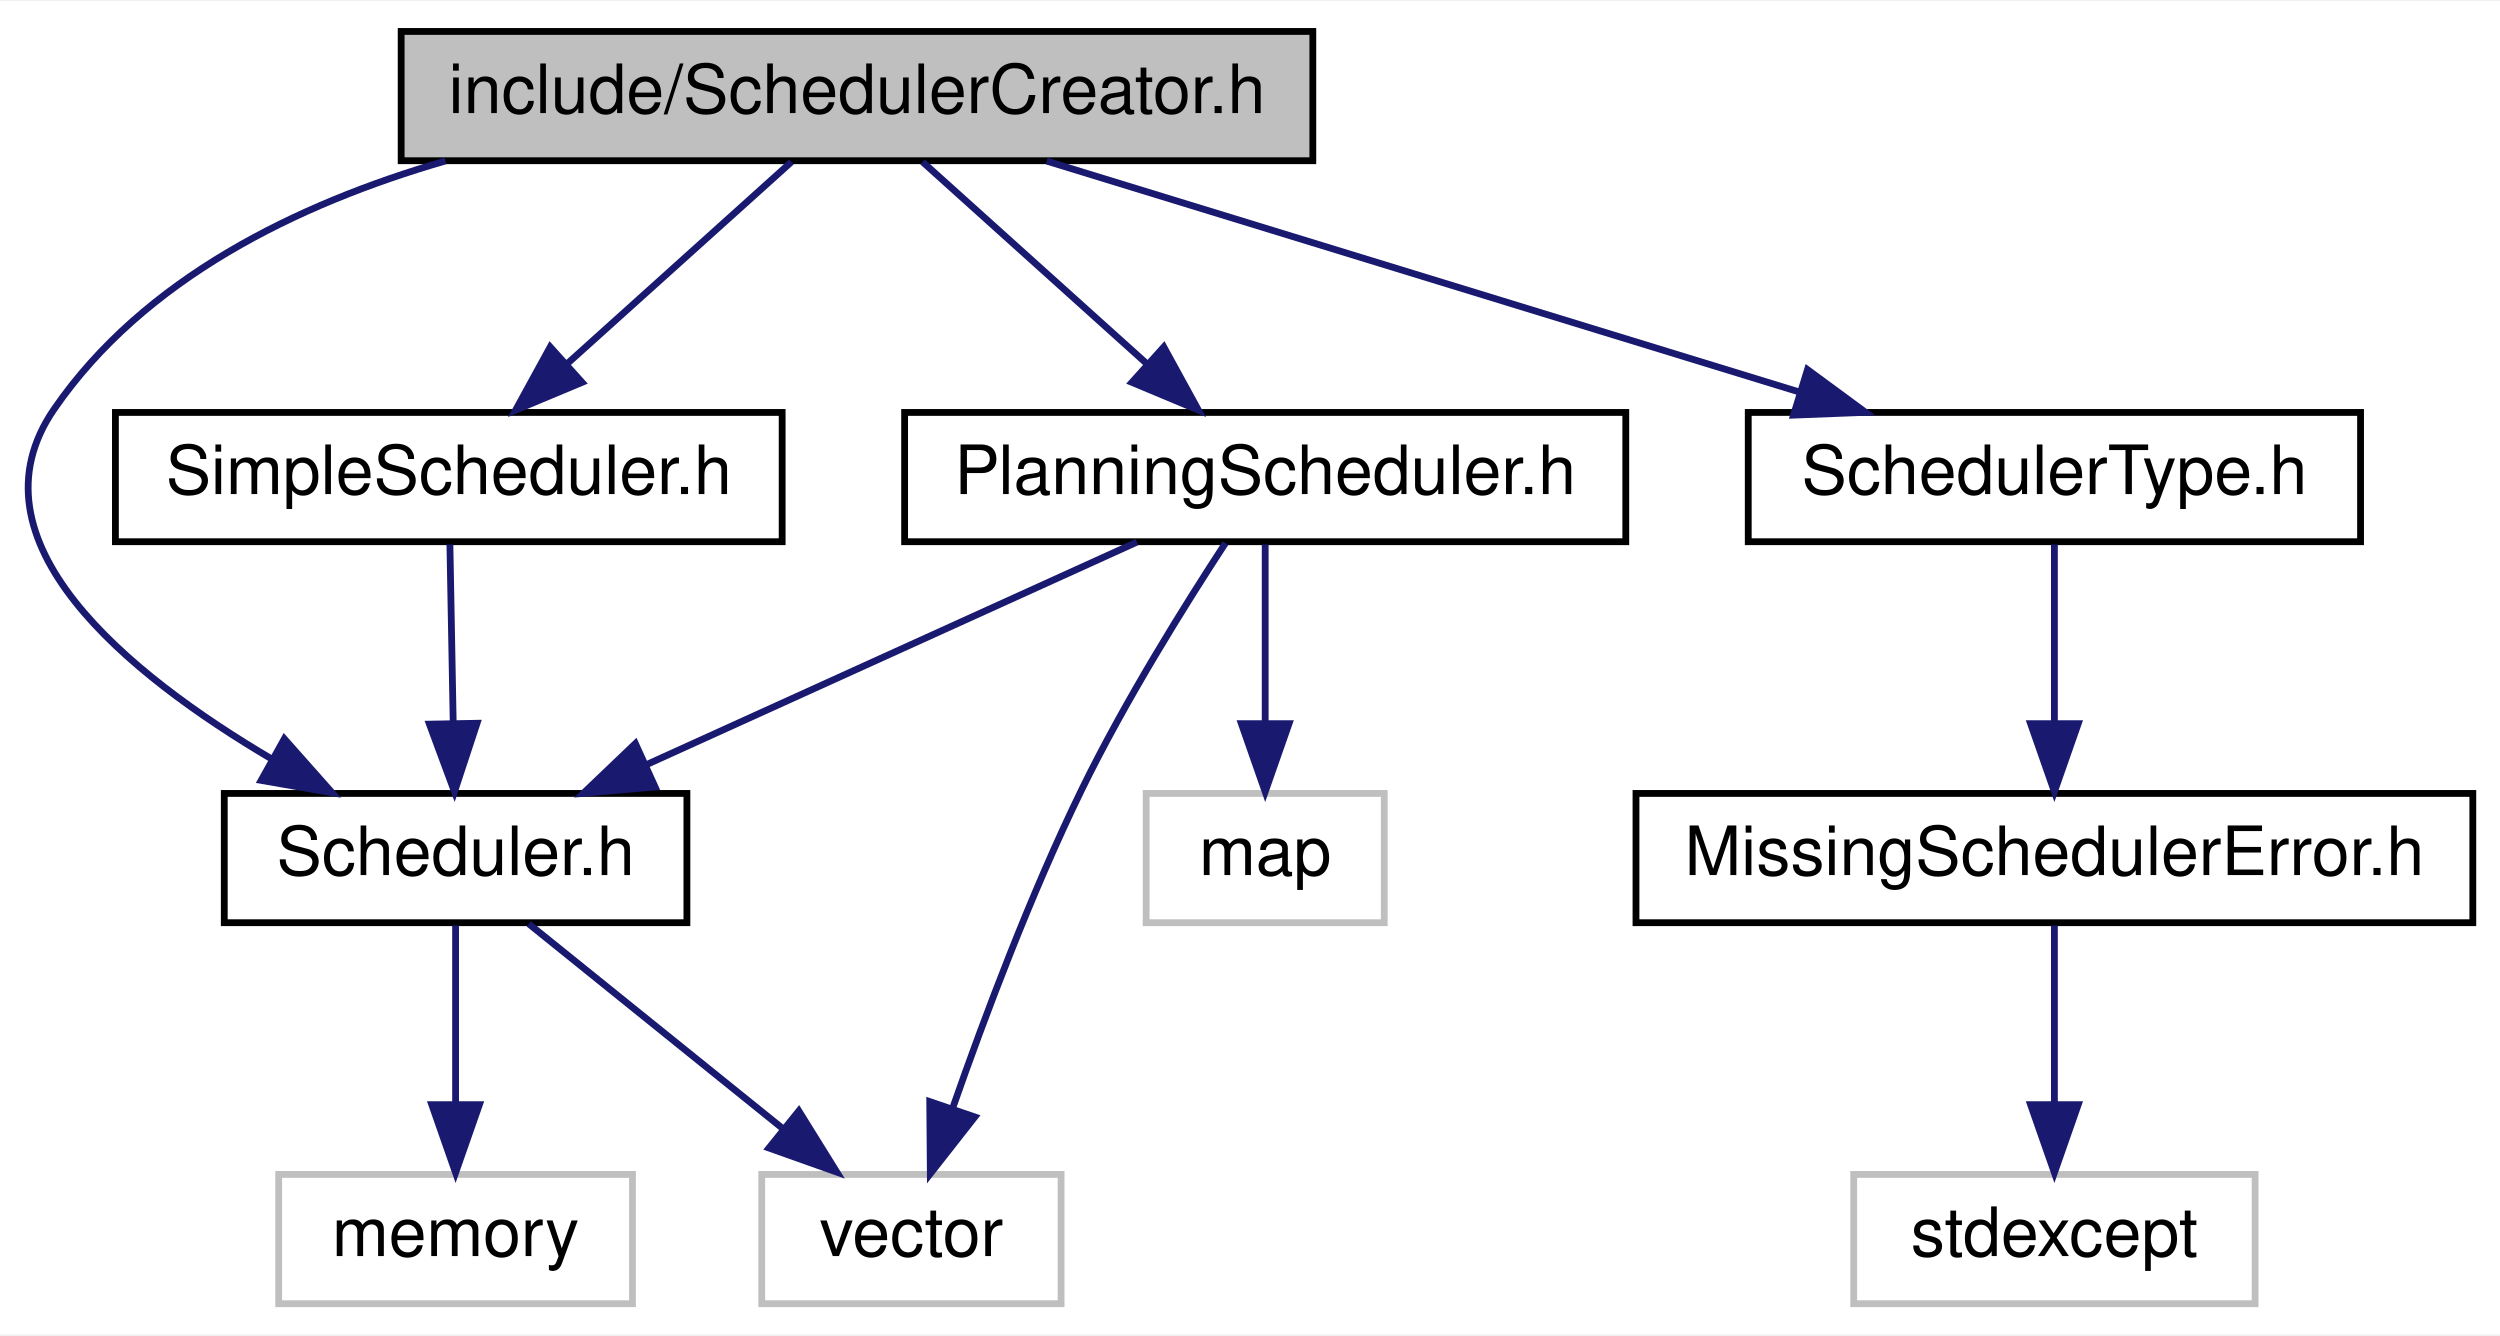
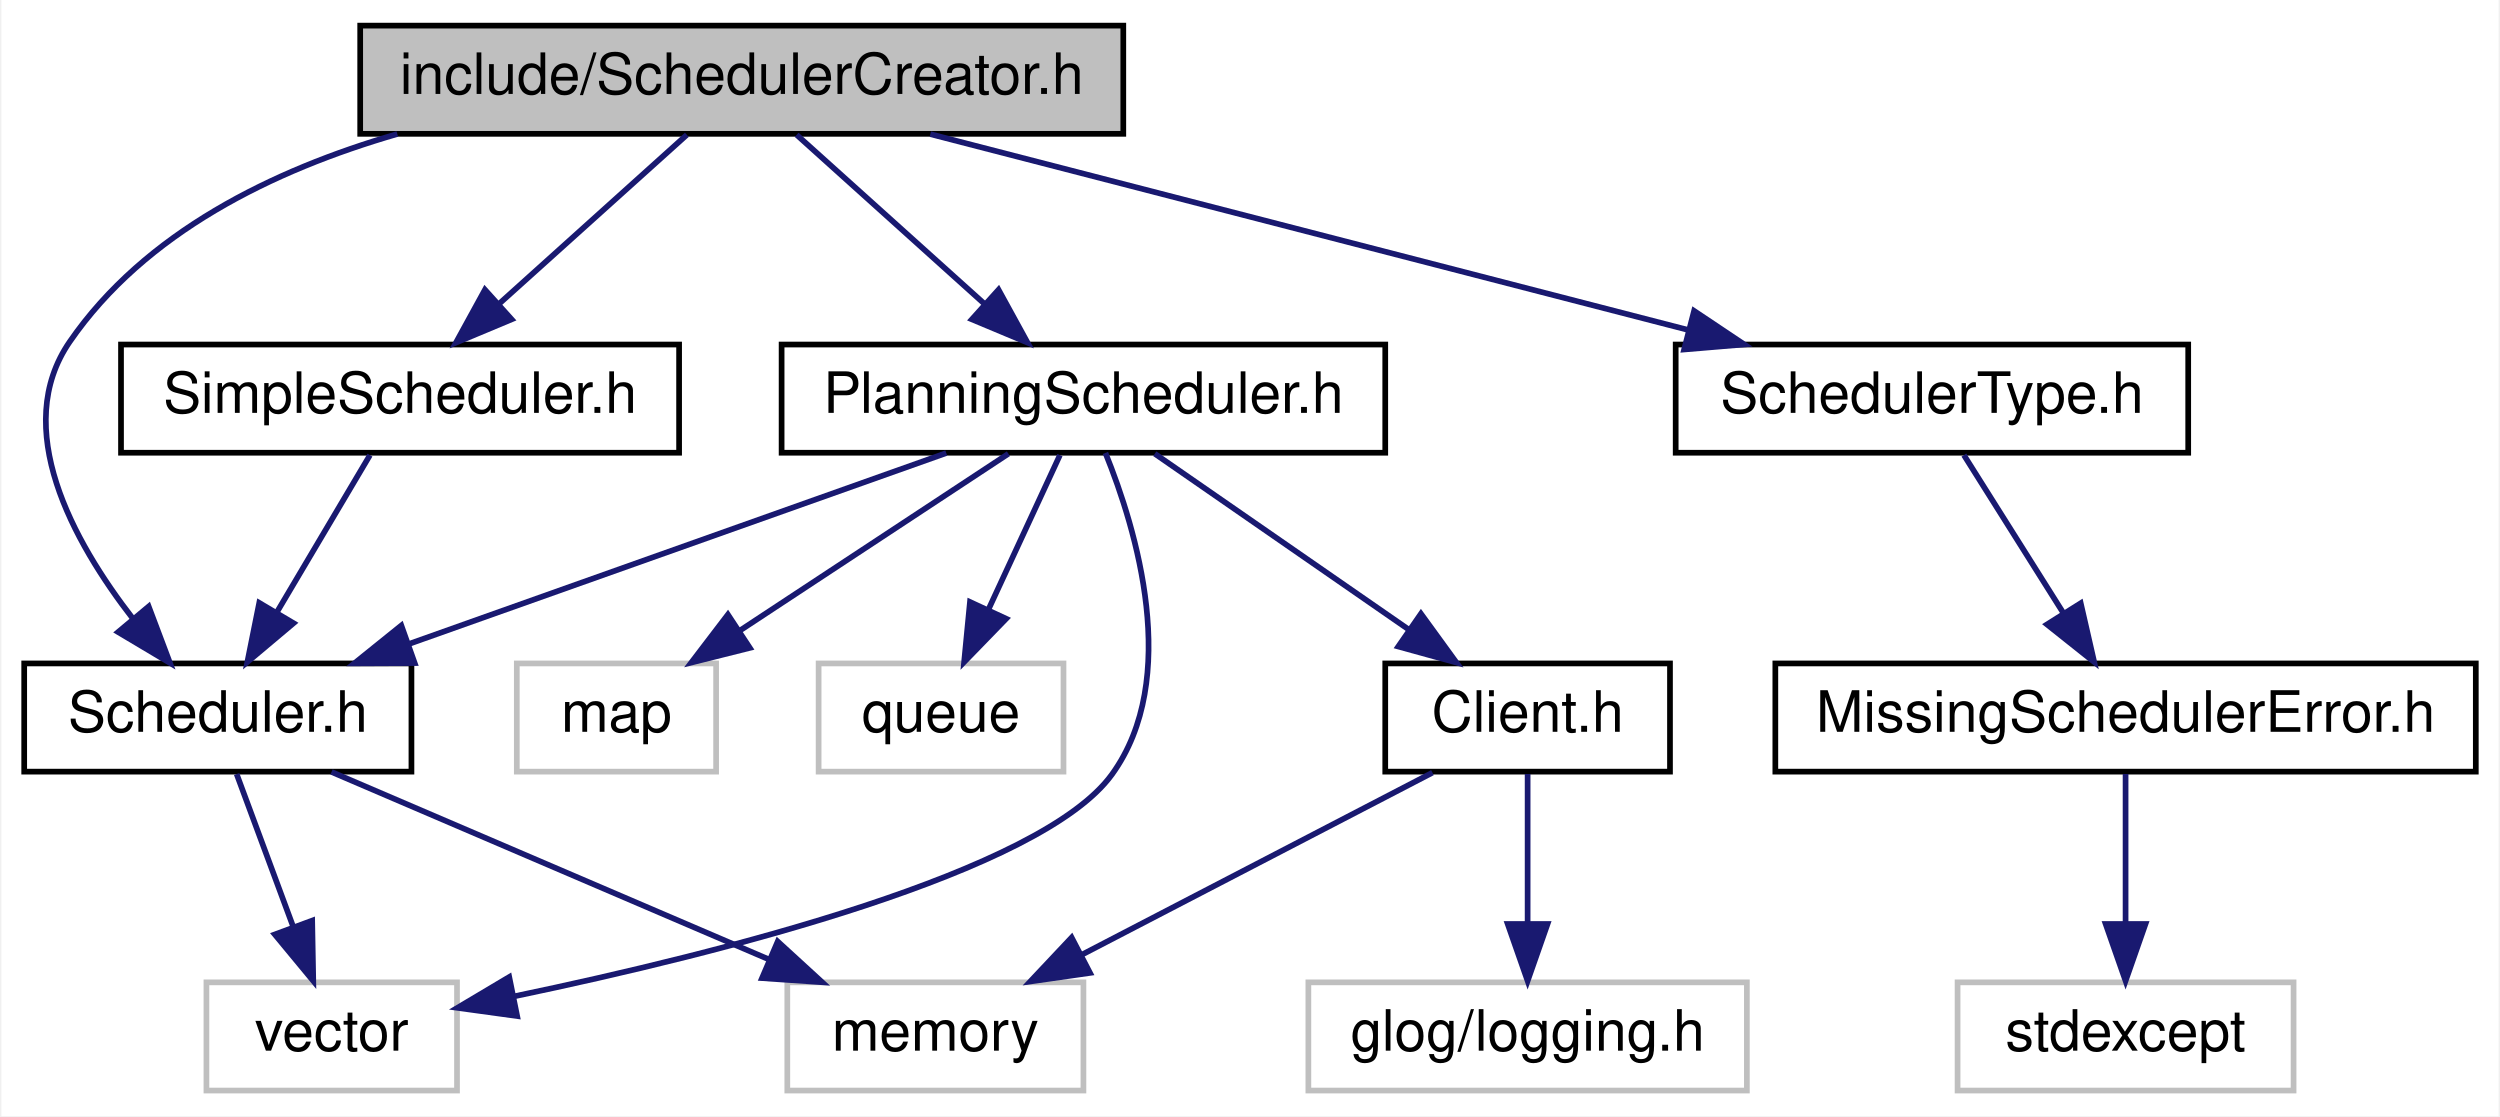
- <svg xmlns="http://www.w3.org/2000/svg" xmlns:xlink="http://www.w3.org/1999/xlink" width="367pt" height="196pt" viewBox="0.00 0.00 367.46 196.00">
+ <svg xmlns="http://www.w3.org/2000/svg" xmlns:xlink="http://www.w3.org/1999/xlink" width="439pt" height="196pt" viewBox="0.00 0.00 438.50 196.00">
  <g id="graph0" class="graph" transform="scale(1 1) rotate(0) translate(4 192)">
-     <polygon fill="white" stroke="none" points="-4,4 -4,-192 363.464,-192 363.464,4 -4,4" />
+     <polygon fill="white" stroke="none" points="-4,4 -4,-192 434.5,-192 434.5,4 -4,4" />
    <g id="node1" class="node">
-       <polygon fill="#bfbfbf" stroke="black" points="54.964,-168.5 54.964,-187.5 188.964,-187.5 188.964,-168.5 54.964,-168.5" />
-       <text text-anchor="middle" x="121.964" y="-175.5" font-family="Helvetica,sans-Serif" font-size="10.00">include/SchedulerCreator.h</text>
+       <polygon fill="#bfbfbf" stroke="black" points="59,-168.5 59,-187.5 193,-187.5 193,-168.5 59,-168.5" />
+       <text text-anchor="middle" x="126" y="-175.5" font-family="Helvetica,sans-Serif" font-size="10.00">include/SchedulerCreator.h</text>
    </g>
    <g id="node2" class="node">
      <g id="a_node2">
        <a xlink:href="_planning_scheduler_8h.html" target="_top" xlink:title="PlanningScheduler.h">
-           <polygon fill="white" stroke="black" points="128.964,-112.5 128.964,-131.5 234.964,-131.5 234.964,-112.5 128.964,-112.5" />
-           <text text-anchor="middle" x="181.964" y="-119.5" font-family="Helvetica,sans-Serif" font-size="10.00">PlanningScheduler.h</text>
+           <polygon fill="white" stroke="black" points="133,-112.5 133,-131.5 239,-131.5 239,-112.5 133,-112.5" />
+           <text text-anchor="middle" x="186" y="-119.5" font-family="Helvetica,sans-Serif" font-size="10.00">PlanningScheduler.h</text>
        </a>
      </g>
    </g>
    <g id="edge1" class="edge">
-       <path fill="none" stroke="midnightblue" d="M131.604,-168.324C140.474,-160.341 153.839,-148.313 164.572,-138.653" />
-       <polygon fill="midnightblue" stroke="midnightblue" points="167.057,-141.125 172.149,-131.834 162.374,-135.922 167.057,-141.125" />
+       <path fill="none" stroke="midnightblue" d="M135.64,-168.324C144.51,-160.341 157.875,-148.313 168.608,-138.653" />
+       <polygon fill="midnightblue" stroke="midnightblue" points="171.093,-141.125 176.185,-131.834 166.41,-135.922 171.093,-141.125" />
    </g>
-     <g id="node3" class="node">
-       <g id="a_node3">
+     <g id="node6" class="node">
+       <g id="a_node6">
        <a xlink:href="_scheduler_8h.html" target="_top" xlink:title="Scheduler.h">
-           <polygon fill="white" stroke="black" points="28.964,-56.5 28.964,-75.5 96.964,-75.5 96.964,-56.5 28.964,-56.5" />
-           <text text-anchor="middle" x="62.964" y="-63.5" font-family="Helvetica,sans-Serif" font-size="10.00">Scheduler.h</text>
-         </a>
-       </g>
-     </g>
-     <g id="edge7" class="edge">
-       <path fill="none" stroke="midnightblue" d="M61.483,-168.469C39.646,-162.144 17.149,-151.139 3.964,-132 -9.351,-112.672 14.705,-93.076 35.987,-80.529" />
-       <polygon fill="midnightblue" stroke="midnightblue" points="37.791,-83.53 44.822,-75.604 34.383,-77.416 37.791,-83.53" />
-     </g>
-     <g id="node7" class="node">
-       <g id="a_node7">
-         <a xlink:href="_scheduler_type_8h.html" target="_top" xlink:title="SchedulerType.h">
-           <polygon fill="white" stroke="black" points="252.964,-112.5 252.964,-131.5 342.964,-131.5 342.964,-112.5 252.964,-112.5" />
-           <text text-anchor="middle" x="297.964" y="-119.5" font-family="Helvetica,sans-Serif" font-size="10.00">SchedulerType.h</text>
-         </a>
-       </g>
-     </g>
-     <g id="edge8" class="edge">
-       <path fill="none" stroke="midnightblue" d="M149.852,-168.444C179.718,-159.28 227.279,-144.688 260.42,-134.519" />
-       <polygon fill="midnightblue" stroke="midnightblue" points="261.673,-137.796 270.207,-131.516 259.62,-131.104 261.673,-137.796" />
-     </g>
-     <g id="node10" class="node">
-       <g id="a_node10">
-         <a xlink:href="_simple_scheduler_8h.html" target="_top" xlink:title="SimpleScheduler.h">
-           <polygon fill="white" stroke="black" points="12.964,-112.5 12.964,-131.5 110.964,-131.5 110.964,-112.5 12.964,-112.5" />
-           <text text-anchor="middle" x="61.964" y="-119.5" font-family="Helvetica,sans-Serif" font-size="10.00">SimpleScheduler.h</text>
+           <polygon fill="white" stroke="black" points="0,-56.5 0,-75.5 68,-75.5 68,-56.5 0,-56.5" />
+           <text text-anchor="middle" x="34" y="-63.5" font-family="Helvetica,sans-Serif" font-size="10.00">Scheduler.h</text>
        </a>
      </g>
    </g>
    <g id="edge11" class="edge">
-       <path fill="none" stroke="midnightblue" d="M112.324,-168.324C103.454,-160.341 90.089,-148.313 79.356,-138.653" />
-       <polygon fill="midnightblue" stroke="midnightblue" points="81.554,-135.922 71.779,-131.834 76.871,-141.125 81.554,-135.922" />
+       <path fill="none" stroke="midnightblue" d="M65.519,-168.469C43.682,-162.144 21.185,-151.139 8,-132 -2.392,-116.915 8.464,-97.062 19.152,-83.284" />
+       <polygon fill="midnightblue" stroke="midnightblue" points="21.859,-85.503 25.593,-75.587 16.491,-81.01 21.859,-85.503" />
    </g>
-     <g id="edge2" class="edge">
-       <path fill="none" stroke="midnightblue" d="M163.108,-112.444C143.698,-103.636 113.234,-89.812 90.999,-79.722" />
-       <polygon fill="midnightblue" stroke="midnightblue" points="92.284,-76.462 81.732,-75.516 89.392,-82.836 92.284,-76.462" />
-     </g>
-     <g id="node5" class="node">
-       <polygon fill="white" stroke="#bfbfbf" points="107.964,-0.5 107.964,-19.5 151.964,-19.5 151.964,-0.5 107.964,-0.5" />
-       <text text-anchor="middle" x="129.964" y="-7.5" font-family="Helvetica,sans-Serif" font-size="10.00">vector</text>
-     </g>
-     <g id="edge6" class="edge">
-       <path fill="none" stroke="midnightblue" d="M176.117,-112.289C170.304,-103.405 161.354,-89.102 154.964,-76 147.511,-60.718 140.702,-42.612 136.079,-29.395" />
-       <polygon fill="midnightblue" stroke="midnightblue" points="139.283,-27.948 132.743,-19.613 132.658,-30.207 139.283,-27.948" />
-     </g>
-     <g id="node6" class="node">
-       <polygon fill="white" stroke="#bfbfbf" points="164.464,-56.5 164.464,-75.5 199.464,-75.5 199.464,-56.5 164.464,-56.5" />
-       <text text-anchor="middle" x="181.964" y="-63.5" font-family="Helvetica,sans-Serif" font-size="10.00">map</text>
-     </g>
-     <g id="edge5" class="edge">
-       <path fill="none" stroke="midnightblue" d="M181.964,-112.083C181.964,-105.006 181.964,-94.861 181.964,-85.987" />
-       <polygon fill="midnightblue" stroke="midnightblue" points="185.464,-85.751 181.964,-75.751 178.464,-85.751 185.464,-85.751" />
-     </g>
-     <g id="node4" class="node">
-       <polygon fill="white" stroke="#bfbfbf" points="36.964,-0.5 36.964,-19.5 88.964,-19.5 88.964,-0.5 36.964,-0.5" />
-       <text text-anchor="middle" x="62.964" y="-7.5" font-family="Helvetica,sans-Serif" font-size="10.00">memory</text>
-     </g>
-     <g id="edge3" class="edge">
-       <path fill="none" stroke="midnightblue" d="M62.964,-56.083C62.964,-49.006 62.964,-38.861 62.964,-29.986" />
-       <polygon fill="midnightblue" stroke="midnightblue" points="66.464,-29.751 62.964,-19.751 59.464,-29.751 66.464,-29.751" />
-     </g>
-     <g id="edge4" class="edge">
-       <path fill="none" stroke="midnightblue" d="M73.729,-56.324C83.73,-48.263 98.851,-36.077 110.895,-26.369" />
-       <polygon fill="midnightblue" stroke="midnightblue" points="113.414,-28.834 119.003,-19.834 109.021,-23.384 113.414,-28.834" />
-     </g>
-     <g id="node8" class="node">
-       <g id="a_node8">
-         <a xlink:href="_missing_scheduler_error_8h.html" target="_top" xlink:title="MissingSchedulerError.h">
-           <polygon fill="white" stroke="black" points="236.464,-56.5 236.464,-75.5 359.464,-75.5 359.464,-56.5 236.464,-56.5" />
-           <text text-anchor="middle" x="297.964" y="-63.5" font-family="Helvetica,sans-Serif" font-size="10.00">MissingSchedulerError.h</text>
+     <g id="node10" class="node">
+       <g id="a_node10">
+         <a xlink:href="_scheduler_type_8h.html" target="_top" xlink:title="SchedulerType.h">
+           <polygon fill="white" stroke="black" points="290,-112.5 290,-131.5 380,-131.5 380,-112.5 290,-112.5" />
+           <text text-anchor="middle" x="335" y="-119.5" font-family="Helvetica,sans-Serif" font-size="10.00">SchedulerType.h</text>
        </a>
      </g>
    </g>
-     <g id="edge9" class="edge">
-       <path fill="none" stroke="midnightblue" d="M297.964,-112.083C297.964,-105.006 297.964,-94.861 297.964,-85.987" />
-       <polygon fill="midnightblue" stroke="midnightblue" points="301.464,-85.751 297.964,-75.751 294.464,-85.751 301.464,-85.751" />
+     <g id="edge12" class="edge">
+       <path fill="none" stroke="midnightblue" d="M159.117,-168.444C195.118,-159.142 252.77,-144.246 292.186,-134.062" />
+       <polygon fill="midnightblue" stroke="midnightblue" points="293.232,-137.407 302.038,-131.516 291.481,-130.629 293.232,-137.407" />
+     </g>
+     <g id="node13" class="node">
+       <g id="a_node13">
+         <a xlink:href="_simple_scheduler_8h.html" target="_top" xlink:title="SimpleScheduler.h">
+           <polygon fill="white" stroke="black" points="17,-112.5 17,-131.5 115,-131.5 115,-112.5 17,-112.5" />
+           <text text-anchor="middle" x="66" y="-119.5" font-family="Helvetica,sans-Serif" font-size="10.00">SimpleScheduler.h</text>
+         </a>
+       </g>
+     </g>
+     <g id="edge15" class="edge">
+       <path fill="none" stroke="midnightblue" d="M116.36,-168.324C107.49,-160.341 94.125,-148.313 83.392,-138.653" />
+       <polygon fill="midnightblue" stroke="midnightblue" points="85.59,-135.922 75.815,-131.834 80.907,-141.125 85.59,-135.922" />
+     </g>
+     <g id="node3" class="node">
+       <g id="a_node3">
+         <a xlink:href="_client_8h.html" target="_top" xlink:title="Client.h">
+           <polygon fill="white" stroke="black" points="239,-56.5 239,-75.5 289,-75.5 289,-56.5 239,-56.5" />
+           <text text-anchor="middle" x="264" y="-63.5" font-family="Helvetica,sans-Serif" font-size="10.00">Client.h</text>
+         </a>
+       </g>
+     </g>
+     <g id="edge2" class="edge">
+       <path fill="none" stroke="midnightblue" d="M198.532,-112.324C210.586,-103.979 229.027,-91.212 243.269,-81.352" />
+       <polygon fill="midnightblue" stroke="midnightblue" points="245.269,-84.224 251.499,-75.654 241.285,-78.469 245.269,-84.224" />
+     </g>
+     <g id="edge5" class="edge">
+       <path fill="none" stroke="midnightblue" d="M161.915,-112.444C136.455,-103.399 96.106,-89.064 67.541,-78.916" />
+       <polygon fill="midnightblue" stroke="midnightblue" points="68.567,-75.566 57.972,-75.516 66.224,-82.162 68.567,-75.566" />
+     </g>
+     <g id="node7" class="node">
+       <polygon fill="white" stroke="#bfbfbf" points="32,-0.5 32,-19.5 76,-19.5 76,-0.5 32,-0.5" />
+       <text text-anchor="middle" x="54" y="-7.5" font-family="Helvetica,sans-Serif" font-size="10.00">vector</text>
+     </g>
+     <g id="edge10" class="edge">
+       <path fill="none" stroke="midnightblue" d="M189.862,-112.47C195.287,-99.067 203.214,-72.868 191,-56 178.572,-38.836 122.671,-24.695 86.228,-17.083" />
+       <polygon fill="midnightblue" stroke="midnightblue" points="86.561,-13.58 76.065,-15.024 85.171,-20.44 86.561,-13.58" />
+     </g>
+     <g id="node8" class="node">
+       <polygon fill="white" stroke="#bfbfbf" points="86.5,-56.5 86.5,-75.5 121.5,-75.5 121.5,-56.5 86.5,-56.5" />
+       <text text-anchor="middle" x="104" y="-63.5" font-family="Helvetica,sans-Serif" font-size="10.00">map</text>
+     </g>
+     <g id="edge8" class="edge">
+       <path fill="none" stroke="midnightblue" d="M172.825,-112.324C160.153,-103.979 140.767,-91.212 125.794,-81.352" />
+       <polygon fill="midnightblue" stroke="midnightblue" points="127.419,-78.231 117.142,-75.654 123.569,-84.078 127.419,-78.231" />
    </g>
    <g id="node9" class="node">
-       <polygon fill="white" stroke="#bfbfbf" points="268.464,-0.5 268.464,-19.5 327.464,-19.5 327.464,-0.5 268.464,-0.5" />
-       <text text-anchor="middle" x="297.964" y="-7.5" font-family="Helvetica,sans-Serif" font-size="10.00">stdexcept</text>
+       <polygon fill="white" stroke="#bfbfbf" points="139.5,-56.5 139.5,-75.5 182.5,-75.5 182.5,-56.5 139.5,-56.5" />
+       <text text-anchor="middle" x="161" y="-63.5" font-family="Helvetica,sans-Serif" font-size="10.00">queue</text>
    </g>
-     <g id="edge10" class="edge">
-       <path fill="none" stroke="midnightblue" d="M297.964,-56.083C297.964,-49.006 297.964,-38.861 297.964,-29.986" />
-       <polygon fill="midnightblue" stroke="midnightblue" points="301.464,-29.751 297.964,-19.751 294.464,-29.751 301.464,-29.751" />
+     <g id="edge9" class="edge">
+       <path fill="none" stroke="midnightblue" d="M181.872,-112.083C178.486,-104.77 173.584,-94.181 169.381,-85.103" />
+       <polygon fill="midnightblue" stroke="midnightblue" points="172.429,-83.355 165.051,-75.751 166.077,-86.296 172.429,-83.355" />
    </g>
-     <g id="edge12" class="edge">
-       <path fill="none" stroke="midnightblue" d="M62.129,-112.083C62.26,-105.006 62.448,-94.861 62.612,-85.987" />
-       <polygon fill="midnightblue" stroke="midnightblue" points="66.116,-85.814 62.802,-75.751 59.117,-85.684 66.116,-85.814" />
+     <g id="node4" class="node">
+       <polygon fill="white" stroke="#bfbfbf" points="225.5,-0.5 225.5,-19.5 302.5,-19.5 302.5,-0.5 225.5,-0.5" />
+       <text text-anchor="middle" x="264" y="-7.5" font-family="Helvetica,sans-Serif" font-size="10.00">glog/logging.h</text>
+     </g>
+     <g id="edge3" class="edge">
+       <path fill="none" stroke="midnightblue" d="M264,-56.083C264,-49.006 264,-38.861 264,-29.986" />
+       <polygon fill="midnightblue" stroke="midnightblue" points="267.5,-29.751 264,-19.751 260.5,-29.751 267.5,-29.751" />
+     </g>
+     <g id="node5" class="node">
+       <polygon fill="white" stroke="#bfbfbf" points="134,-0.5 134,-19.5 186,-19.5 186,-0.5 134,-0.5" />
+       <text text-anchor="middle" x="160" y="-7.5" font-family="Helvetica,sans-Serif" font-size="10.00">memory</text>
+     </g>
+     <g id="edge4" class="edge">
+       <path fill="none" stroke="midnightblue" d="M247.291,-56.324C230.688,-47.703 204.998,-34.364 185.78,-24.386" />
+       <polygon fill="midnightblue" stroke="midnightblue" points="187.156,-21.157 176.668,-19.654 183.93,-27.369 187.156,-21.157" />
+     </g>
+     <g id="edge6" class="edge">
+       <path fill="none" stroke="midnightblue" d="M53.965,-56.444C74.609,-47.596 107.063,-33.688 130.632,-23.587" />
+       <polygon fill="midnightblue" stroke="midnightblue" points="132.316,-26.673 140.128,-19.516 129.558,-20.239 132.316,-26.673" />
+     </g>
+     <g id="edge7" class="edge">
+       <path fill="none" stroke="midnightblue" d="M37.303,-56.083C39.982,-48.849 43.849,-38.409 47.186,-29.397" />
+       <polygon fill="midnightblue" stroke="midnightblue" points="50.568,-30.344 50.759,-19.751 44.004,-27.913 50.568,-30.344" />
+     </g>
+     <g id="node11" class="node">
+       <g id="a_node11">
+         <a xlink:href="_missing_scheduler_error_8h.html" target="_top" xlink:title="MissingSchedulerError.h">
+           <polygon fill="white" stroke="black" points="307.5,-56.5 307.5,-75.5 430.5,-75.5 430.5,-56.5 307.5,-56.5" />
+           <text text-anchor="middle" x="369" y="-63.5" font-family="Helvetica,sans-Serif" font-size="10.00">MissingSchedulerError.h</text>
+         </a>
+       </g>
+     </g>
+     <g id="edge13" class="edge">
+       <path fill="none" stroke="midnightblue" d="M340.614,-112.083C345.367,-104.534 352.318,-93.495 358.152,-84.23" />
+       <polygon fill="midnightblue" stroke="midnightblue" points="361.124,-86.078 363.49,-75.751 355.2,-82.349 361.124,-86.078" />
+     </g>
+     <g id="node12" class="node">
+       <polygon fill="white" stroke="#bfbfbf" points="339.5,-0.5 339.5,-19.5 398.5,-19.5 398.5,-0.5 339.5,-0.5" />
+       <text text-anchor="middle" x="369" y="-7.5" font-family="Helvetica,sans-Serif" font-size="10.00">stdexcept</text>
+     </g>
+     <g id="edge14" class="edge">
+       <path fill="none" stroke="midnightblue" d="M369,-56.083C369,-49.006 369,-38.861 369,-29.986" />
+       <polygon fill="midnightblue" stroke="midnightblue" points="372.5,-29.751 369,-19.751 365.5,-29.751 372.5,-29.751" />
+     </g>
+     <g id="edge16" class="edge">
+       <path fill="none" stroke="midnightblue" d="M60.716,-112.083C56.289,-104.613 49.837,-93.724 44.382,-84.52" />
+       <polygon fill="midnightblue" stroke="midnightblue" points="47.295,-82.57 39.186,-75.751 41.273,-86.138 47.295,-82.57" />
    </g>
  </g>
</svg>
